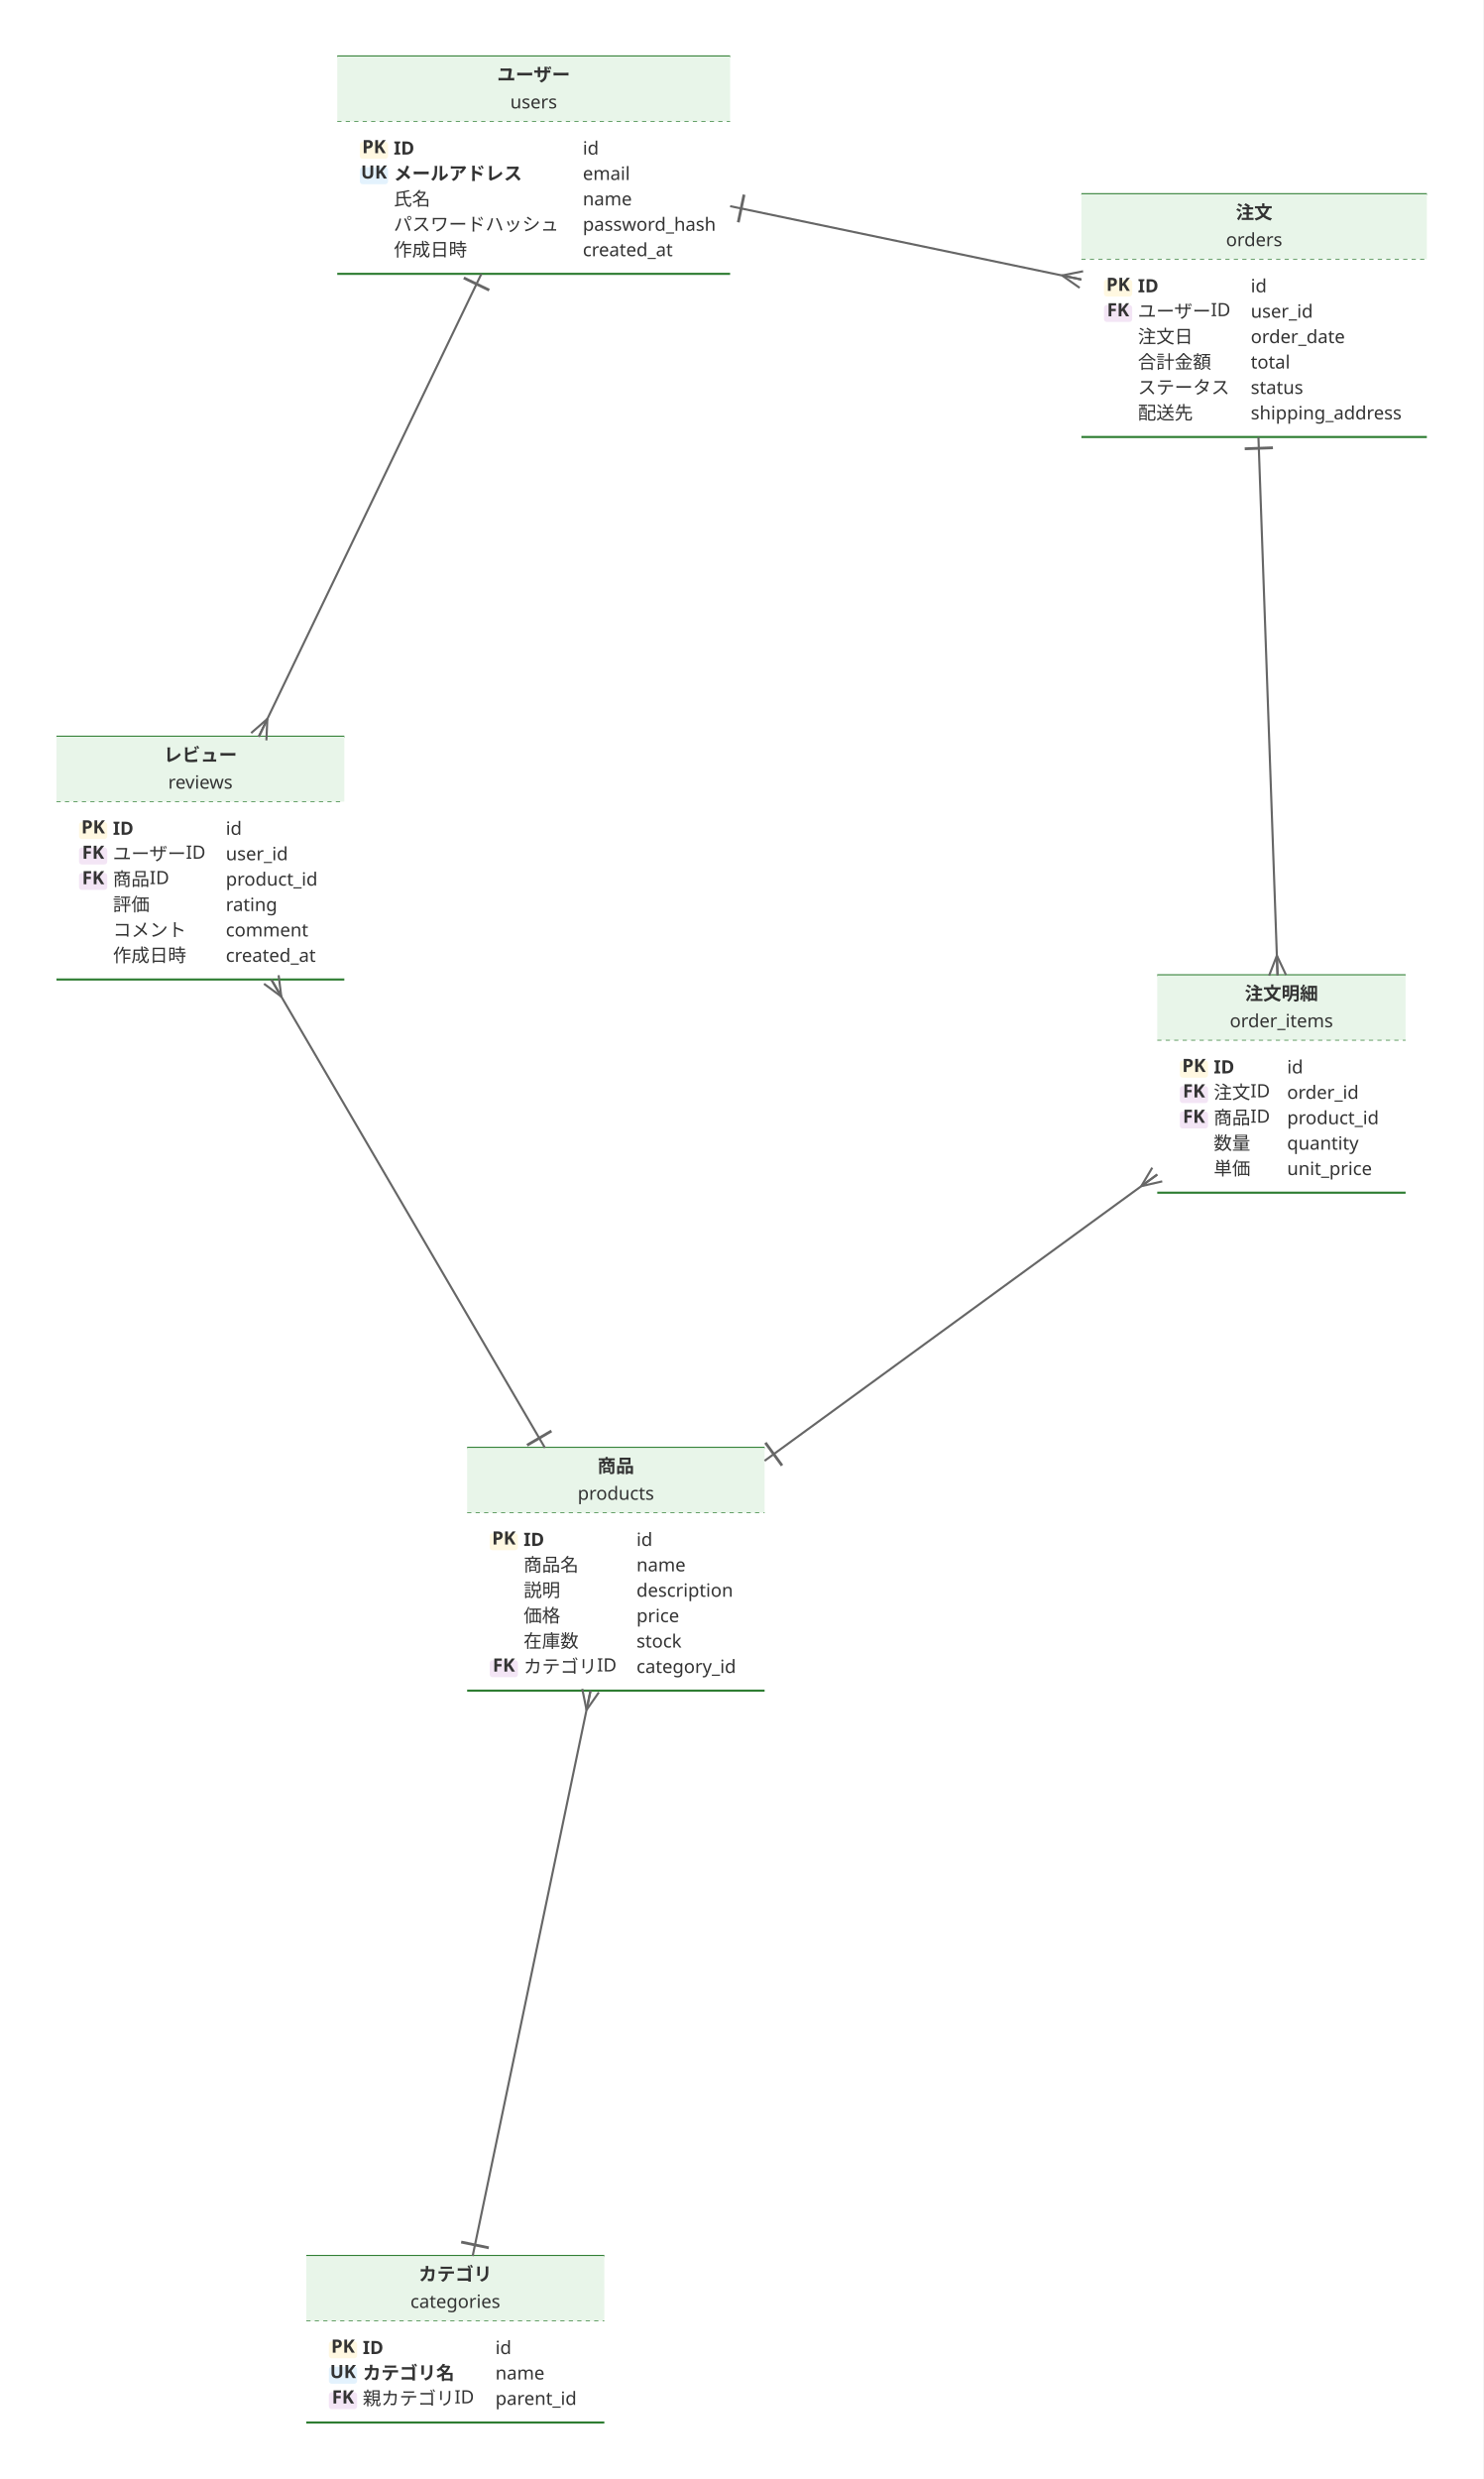
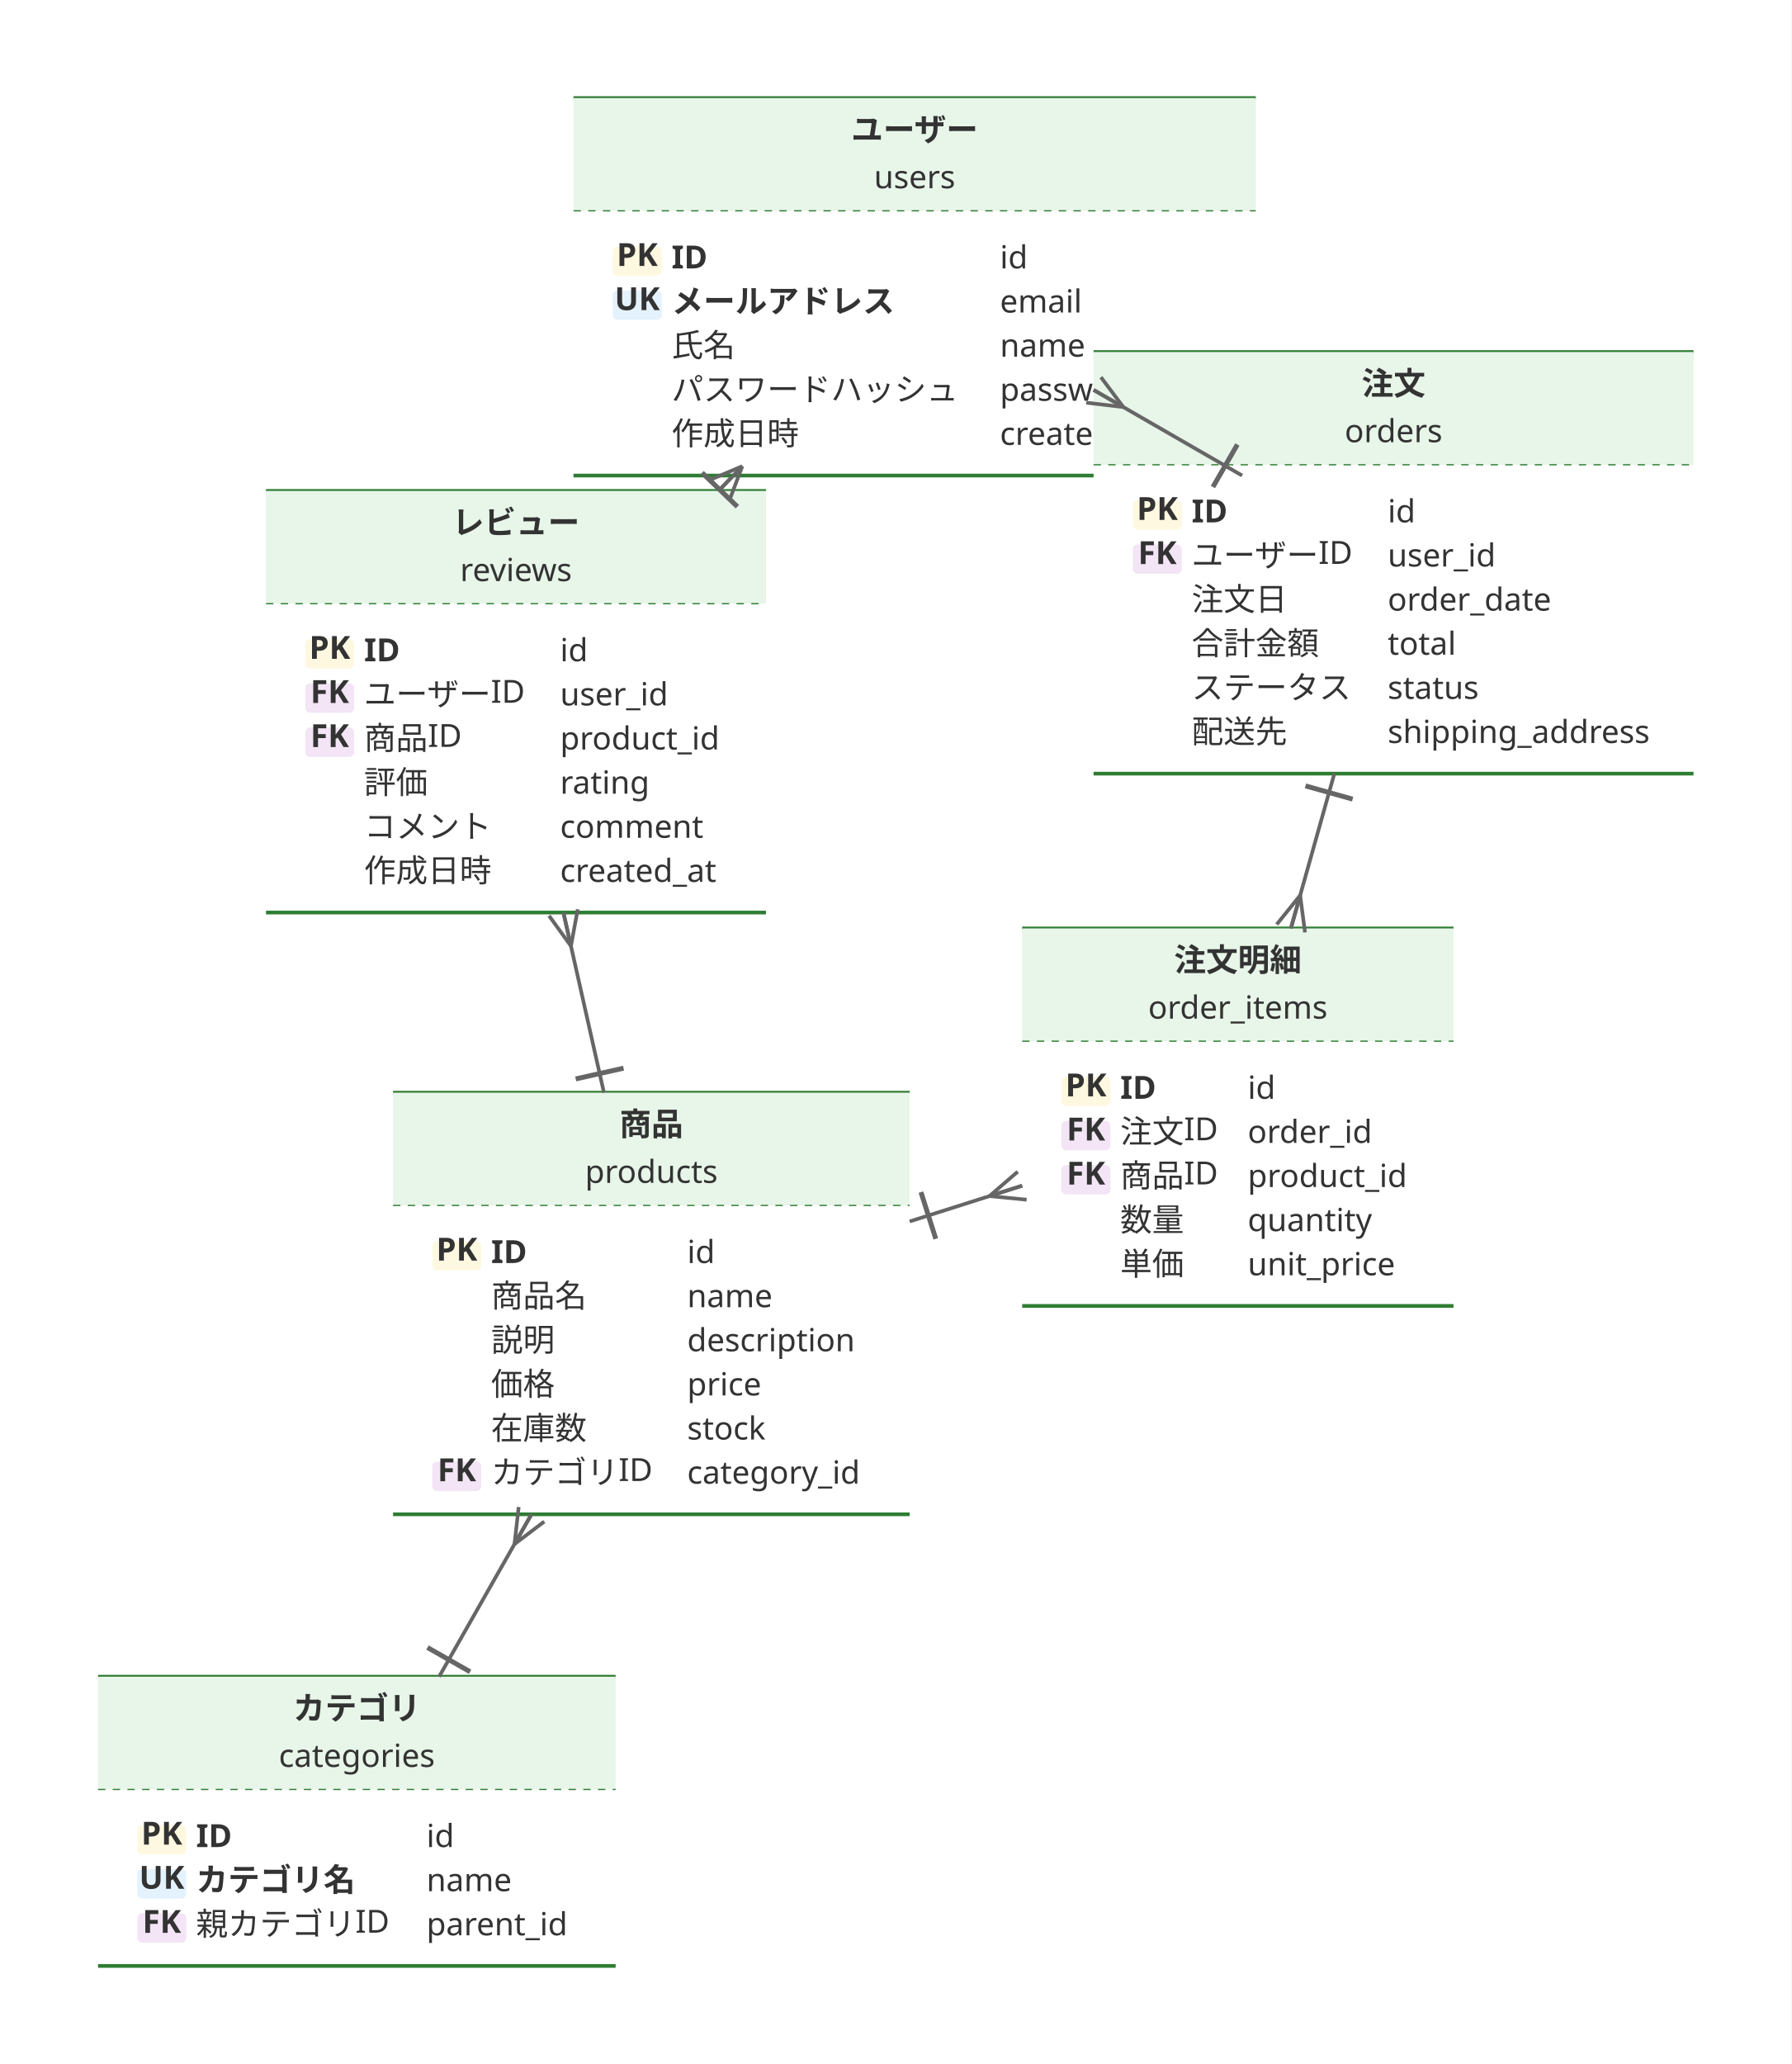
- <svg xmlns="http://www.w3.org/2000/svg" width="1051.119" height="1756.214" viewBox="0 0 1051.119 1756.214">
+ <svg xmlns="http://www.w3.org/2000/svg" width="731.018" height="842.004" viewBox="0 0 731.018 842.004">
  <rect width="100%" height="100%" fill="white" />
  <style>text { font-family: sans-serif; font-size: 13px; fill: #333; }</style>
-   <rect x="238.986" y="40" width="278.4" height="154" fill="#fff" stroke="none" />
-   <line x1="238.986" y1="40" x2="517.386" y2="40" stroke="#2e7d32" stroke-width="1.5" />
-   <line x1="238.986" y1="194" x2="517.386" y2="194" stroke="#2e7d32" stroke-width="1.5" />
-   <rect x="238.986" y="40" width="278.4" height="46" fill="#e8f5e9" />
-   <line x1="238.986" y1="86" x2="517.386" y2="86" stroke="#2e7d32" stroke-width="0.5" stroke-dasharray="3,3" />
-   <text x="378.186" y="57.48" text-anchor="middle" font-weight="bold" fill="#2e7d32">ユーザー</text>
-   <text x="378.186" y="76.8" text-anchor="middle" font-size="10" font-family="monospace" fill="#888">users</text>
-   <rect x="254.986" y="100.5" width="20" height="12" rx="2" fill="#fff8e1" stroke="none" />
-   <text x="264.986" y="108.5" font-size="8" font-weight="bold" fill="#c8a415" text-anchor="middle">PK</text>
-   <text x="278.986" y="109.5" font-size="11" fill="#333" font-weight="bold">ID</text>
-   <text x="412.986" y="109.5" font-size="10" font-family="monospace" fill="#999">id</text>
-   <rect x="254.986" y="118.5" width="20" height="12" rx="2" fill="#e3f2fd" stroke="none" />
-   <text x="264.986" y="126.5" font-size="8" font-weight="bold" fill="#1565c0" text-anchor="middle">UK</text>
-   <text x="278.986" y="127.5" font-size="11" fill="#333" font-weight="bold">メールアドレス</text>
-   <text x="412.986" y="127.5" font-size="10" font-family="monospace" fill="#999">email</text>
-   <text x="278.986" y="145.5" font-size="11" fill="#555">氏名</text>
-   <text x="412.986" y="145.5" font-size="10" font-family="monospace" fill="#999">name</text>
-   <text x="278.986" y="163.5" font-size="11" fill="#555">パスワードハッシュ</text>
-   <text x="412.986" y="163.5" font-size="10" font-family="monospace" fill="#999">password_hash</text>
-   <text x="278.986" y="181.5" font-size="11" fill="#555">作成日時</text>
-   <text x="412.986" y="181.5" font-size="10" font-family="monospace" fill="#999">created_at</text>
-   <rect x="766.319" y="137.581" width="244.8" height="172" fill="#fff" stroke="none" />
-   <line x1="766.319" y1="137.581" x2="1011.119" y2="137.581" stroke="#2e7d32" stroke-width="1.5" />
-   <line x1="766.319" y1="309.581" x2="1011.119" y2="309.581" stroke="#2e7d32" stroke-width="1.5" />
-   <rect x="766.319" y="137.581" width="244.8" height="46" fill="#e8f5e9" />
-   <line x1="766.319" y1="183.581" x2="1011.119" y2="183.581" stroke="#2e7d32" stroke-width="0.5" stroke-dasharray="3,3" />
-   <text x="888.719" y="155.061" text-anchor="middle" font-weight="bold" fill="#2e7d32">注文</text>
-   <text x="888.719" y="174.381" text-anchor="middle" font-size="10" font-family="monospace" fill="#888">orders</text>
-   <rect x="782.319" y="198.081" width="20" height="12" rx="2" fill="#fff8e1" stroke="none" />
-   <text x="792.319" y="206.081" font-size="8" font-weight="bold" fill="#c8a415" text-anchor="middle">PK</text>
-   <text x="806.319" y="207.081" font-size="11" fill="#333" font-weight="bold">ID</text>
-   <text x="886.319" y="207.081" font-size="10" font-family="monospace" fill="#999">id</text>
-   <rect x="782.319" y="216.081" width="20" height="12" rx="2" fill="#f3e5f5" stroke="none" />
-   <text x="792.319" y="224.081" font-size="8" font-weight="bold" fill="#7b1fa2" text-anchor="middle">FK</text>
-   <text x="806.319" y="225.081" font-size="11" fill="#555">ユーザーID</text>
-   <text x="886.319" y="225.081" font-size="10" font-family="monospace" fill="#999">user_id</text>
-   <text x="806.319" y="243.081" font-size="11" fill="#555">注文日</text>
-   <text x="886.319" y="243.081" font-size="10" font-family="monospace" fill="#999">order_date</text>
-   <text x="806.319" y="261.081" font-size="11" fill="#555">合計金額</text>
-   <text x="886.319" y="261.081" font-size="10" font-family="monospace" fill="#999">total</text>
-   <text x="806.319" y="279.081" font-size="11" fill="#555">ステータス</text>
-   <text x="886.319" y="279.081" font-size="10" font-family="monospace" fill="#999">status</text>
-   <text x="806.319" y="297.081" font-size="11" fill="#555">配送先</text>
-   <text x="886.319" y="297.081" font-size="10" font-family="monospace" fill="#999">shipping_address</text>
-   <rect x="820.068" y="690.944" width="176" height="154" fill="#fff" stroke="none" />
-   <line x1="820.068" y1="690.944" x2="996.068" y2="690.944" stroke="#2e7d32" stroke-width="1.5" />
-   <line x1="820.068" y1="844.944" x2="996.068" y2="844.944" stroke="#2e7d32" stroke-width="1.5" />
-   <rect x="820.068" y="690.944" width="176" height="46" fill="#e8f5e9" />
-   <line x1="820.068" y1="736.944" x2="996.068" y2="736.944" stroke="#2e7d32" stroke-width="0.5" stroke-dasharray="3,3" />
-   <text x="908.068" y="708.424" text-anchor="middle" font-weight="bold" fill="#2e7d32">注文明細</text>
-   <text x="908.068" y="727.744" text-anchor="middle" font-size="10" font-family="monospace" fill="#888">order_items</text>
-   <rect x="836.068" y="751.444" width="20" height="12" rx="2" fill="#fff8e1" stroke="none" />
-   <text x="846.068" y="759.444" font-size="8" font-weight="bold" fill="#c8a415" text-anchor="middle">PK</text>
-   <text x="860.068" y="760.444" font-size="11" fill="#333" font-weight="bold">ID</text>
-   <text x="912.068" y="760.444" font-size="10" font-family="monospace" fill="#999">id</text>
-   <rect x="836.068" y="769.444" width="20" height="12" rx="2" fill="#f3e5f5" stroke="none" />
-   <text x="846.068" y="777.444" font-size="8" font-weight="bold" fill="#7b1fa2" text-anchor="middle">FK</text>
-   <text x="860.068" y="778.444" font-size="11" fill="#555">注文ID</text>
-   <text x="912.068" y="778.444" font-size="10" font-family="monospace" fill="#999">order_id</text>
-   <rect x="836.068" y="787.444" width="20" height="12" rx="2" fill="#f3e5f5" stroke="none" />
-   <text x="846.068" y="795.444" font-size="8" font-weight="bold" fill="#7b1fa2" text-anchor="middle">FK</text>
-   <text x="860.068" y="796.444" font-size="11" fill="#555">商品ID</text>
-   <text x="912.068" y="796.444" font-size="10" font-family="monospace" fill="#999">product_id</text>
-   <text x="860.068" y="814.444" font-size="11" fill="#555">数量</text>
-   <text x="912.068" y="814.444" font-size="10" font-family="monospace" fill="#999">quantity</text>
-   <text x="860.068" y="832.444" font-size="11" fill="#555">単価</text>
-   <text x="912.068" y="832.444" font-size="10" font-family="monospace" fill="#999">unit_price</text>
-   <rect x="331.029" y="1025.704" width="210.8" height="172" fill="#fff" stroke="none" />
-   <line x1="331.029" y1="1025.704" x2="541.829" y2="1025.704" stroke="#2e7d32" stroke-width="1.5" />
-   <line x1="331.029" y1="1197.704" x2="541.829" y2="1197.704" stroke="#2e7d32" stroke-width="1.5" />
-   <rect x="331.029" y="1025.704" width="210.8" height="46" fill="#e8f5e9" />
-   <line x1="331.029" y1="1071.704" x2="541.829" y2="1071.704" stroke="#2e7d32" stroke-width="0.5" stroke-dasharray="3,3" />
-   <text x="436.429" y="1043.184" text-anchor="middle" font-weight="bold" fill="#2e7d32">商品</text>
-   <text x="436.429" y="1062.504" text-anchor="middle" font-size="10" font-family="monospace" fill="#888">products</text>
-   <rect x="347.029" y="1086.204" width="20" height="12" rx="2" fill="#fff8e1" stroke="none" />
-   <text x="357.029" y="1094.204" font-size="8" font-weight="bold" fill="#c8a415" text-anchor="middle">PK</text>
-   <text x="371.029" y="1095.204" font-size="11" fill="#333" font-weight="bold">ID</text>
-   <text x="451.029" y="1095.204" font-size="10" font-family="monospace" fill="#999">id</text>
-   <text x="371.029" y="1113.204" font-size="11" fill="#555">商品名</text>
-   <text x="451.029" y="1113.204" font-size="10" font-family="monospace" fill="#999">name</text>
-   <text x="371.029" y="1131.204" font-size="11" fill="#555">説明</text>
-   <text x="451.029" y="1131.204" font-size="10" font-family="monospace" fill="#999">description</text>
-   <text x="371.029" y="1149.204" font-size="11" fill="#555">価格</text>
-   <text x="451.029" y="1149.204" font-size="10" font-family="monospace" fill="#999">price</text>
-   <text x="371.029" y="1167.204" font-size="11" fill="#555">在庫数</text>
-   <text x="451.029" y="1167.204" font-size="10" font-family="monospace" fill="#999">stock</text>
-   <rect x="347.029" y="1176.204" width="20" height="12" rx="2" fill="#f3e5f5" stroke="none" />
-   <text x="357.029" y="1184.204" font-size="8" font-weight="bold" fill="#7b1fa2" text-anchor="middle">FK</text>
-   <text x="371.029" y="1185.204" font-size="11" fill="#555">カテゴリID</text>
-   <text x="451.029" y="1185.204" font-size="10" font-family="monospace" fill="#999">category_id</text>
-   <rect x="217.05" y="1598.214" width="211.2" height="118" fill="#fff" stroke="none" />
-   <line x1="217.05" y1="1598.214" x2="428.25" y2="1598.214" stroke="#2e7d32" stroke-width="1.5" />
-   <line x1="217.05" y1="1716.214" x2="428.25" y2="1716.214" stroke="#2e7d32" stroke-width="1.5" />
-   <rect x="217.05" y="1598.214" width="211.2" height="46" fill="#e8f5e9" />
-   <line x1="217.05" y1="1644.214" x2="428.25" y2="1644.214" stroke="#2e7d32" stroke-width="0.5" stroke-dasharray="3,3" />
-   <text x="322.65" y="1615.694" text-anchor="middle" font-weight="bold" fill="#2e7d32">カテゴリ</text>
-   <text x="322.65" y="1635.014" text-anchor="middle" font-size="10" font-family="monospace" fill="#888">categories</text>
-   <rect x="233.05" y="1658.714" width="20" height="12" rx="2" fill="#fff8e1" stroke="none" />
-   <text x="243.05" y="1666.714" font-size="8" font-weight="bold" fill="#c8a415" text-anchor="middle">PK</text>
-   <text x="257.05" y="1667.714" font-size="11" fill="#333" font-weight="bold">ID</text>
-   <text x="351.05" y="1667.714" font-size="10" font-family="monospace" fill="#999">id</text>
-   <rect x="233.05" y="1676.714" width="20" height="12" rx="2" fill="#e3f2fd" stroke="none" />
-   <text x="243.05" y="1684.714" font-size="8" font-weight="bold" fill="#1565c0" text-anchor="middle">UK</text>
-   <text x="257.05" y="1685.714" font-size="11" fill="#333" font-weight="bold">カテゴリ名</text>
-   <text x="351.05" y="1685.714" font-size="10" font-family="monospace" fill="#999">name</text>
-   <rect x="233.05" y="1694.714" width="20" height="12" rx="2" fill="#f3e5f5" stroke="none" />
-   <text x="243.05" y="1702.714" font-size="8" font-weight="bold" fill="#7b1fa2" text-anchor="middle">FK</text>
-   <text x="257.05" y="1703.714" font-size="11" fill="#555">親カテゴリID</text>
-   <text x="351.05" y="1703.714" font-size="10" font-family="monospace" fill="#999">parent_id</text>
-   <rect x="40" y="521.914" width="204" height="172" fill="#fff" stroke="none" />
-   <line x1="40" y1="521.914" x2="244" y2="521.914" stroke="#2e7d32" stroke-width="1.5" />
-   <line x1="40" y1="693.914" x2="244" y2="693.914" stroke="#2e7d32" stroke-width="1.5" />
-   <rect x="40" y="521.914" width="204" height="46" fill="#e8f5e9" />
-   <line x1="40" y1="567.914" x2="244" y2="567.914" stroke="#2e7d32" stroke-width="0.5" stroke-dasharray="3,3" />
-   <text x="142" y="539.394" text-anchor="middle" font-weight="bold" fill="#2e7d32">レビュー</text>
-   <text x="142" y="558.714" text-anchor="middle" font-size="10" font-family="monospace" fill="#888">reviews</text>
-   <rect x="56" y="582.414" width="20" height="12" rx="2" fill="#fff8e1" stroke="none" />
-   <text x="66" y="590.414" font-size="8" font-weight="bold" fill="#c8a415" text-anchor="middle">PK</text>
-   <text x="80" y="591.414" font-size="11" fill="#333" font-weight="bold">ID</text>
-   <text x="160" y="591.414" font-size="10" font-family="monospace" fill="#999">id</text>
-   <rect x="56" y="600.414" width="20" height="12" rx="2" fill="#f3e5f5" stroke="none" />
-   <text x="66" y="608.414" font-size="8" font-weight="bold" fill="#7b1fa2" text-anchor="middle">FK</text>
-   <text x="80" y="609.414" font-size="11" fill="#555">ユーザーID</text>
-   <text x="160" y="609.414" font-size="10" font-family="monospace" fill="#999">user_id</text>
-   <rect x="56" y="618.414" width="20" height="12" rx="2" fill="#f3e5f5" stroke="none" />
-   <text x="66" y="626.414" font-size="8" font-weight="bold" fill="#7b1fa2" text-anchor="middle">FK</text>
-   <text x="80" y="627.414" font-size="11" fill="#555">商品ID</text>
-   <text x="160" y="627.414" font-size="10" font-family="monospace" fill="#999">product_id</text>
-   <text x="80" y="645.414" font-size="11" fill="#555">評価</text>
-   <text x="160" y="645.414" font-size="10" font-family="monospace" fill="#999">rating</text>
-   <text x="80" y="663.414" font-size="11" fill="#555">コメント</text>
-   <text x="160" y="663.414" font-size="10" font-family="monospace" fill="#999">comment</text>
-   <text x="80" y="681.414" font-size="11" fill="#555">作成日時</text>
-   <text x="160" y="681.414" font-size="10" font-family="monospace" fill="#999">created_at</text>
-   <path d="M517.386,146.06 L766.319,198.028" fill="none" stroke="#666" stroke-width="1.5" />
-   <line x1="523.174" y1="157.484" x2="527.261" y2="137.906" stroke="#666" stroke-width="2" />
-   <line x1="752.615" y1="195.167" x2="766.319" y2="198.028" stroke="#666" stroke-width="1.5" />
-   <line x1="752.615" y1="195.167" x2="767.546" y2="192.155" stroke="#666" stroke-width="1.5" />
-   <line x1="752.615" y1="195.167" x2="765.093" y2="203.902" stroke="#666" stroke-width="1.5" />
-   <path d="M891.776,309.581 L905.332,690.944" fill="none" stroke="#666" stroke-width="1.5" />
-   <line x1="882.067" y1="317.931" x2="902.054" y2="317.221" stroke="#666" stroke-width="2" />
-   <line x1="904.834" y1="676.953" x2="905.332" y2="690.944" stroke="#666" stroke-width="1.5" />
-   <line x1="904.834" y1="676.953" x2="911.328" y2="690.731" stroke="#666" stroke-width="1.5" />
-   <line x1="904.834" y1="676.953" x2="899.335" y2="691.157" stroke="#666" stroke-width="1.5" />
-   <path d="M541.829,1034.882 L820.068,832.084" fill="none" stroke="#666" stroke-width="1.5" />
-   <line x1="554.184" y1="1038.251" x2="542.404" y2="1022.089" stroke="#666" stroke-width="2" />
-   <line x1="808.755" y1="840.33" x2="820.068" y2="832.084" stroke="#666" stroke-width="1.5" />
-   <line x1="808.755" y1="840.33" x2="816.534" y2="827.235" stroke="#666" stroke-width="1.5" />
-   <line x1="808.755" y1="840.33" x2="823.603" y2="836.932" stroke="#666" stroke-width="1.5" />
-   <path d="M334.956,1598.214 L418.492,1197.704" fill="none" stroke="#666" stroke-width="1.5" />
-   <line x1="346.378" y1="1592.424" x2="326.8" y2="1588.341" stroke="#666" stroke-width="2" />
-   <line x1="415.633" y1="1211.41" x2="418.492" y2="1197.704" stroke="#666" stroke-width="1.5" />
-   <line x1="415.633" y1="1211.41" x2="412.618" y2="1196.479" stroke="#666" stroke-width="1.5" />
-   <line x1="415.633" y1="1211.41" x2="424.365" y2="1198.93" stroke="#666" stroke-width="1.5" />
-   <path d="M341.14,194 L183.376,521.914" fill="none" stroke="#666" stroke-width="1.5" />
-   <line x1="328.661" y1="196.874" x2="346.683" y2="205.545" stroke="#666" stroke-width="2" />
-   <line x1="189.446" y1="509.298" x2="183.376" y2="521.914" stroke="#666" stroke-width="1.5" />
-   <line x1="189.446" y1="509.298" x2="188.783" y2="524.515" stroke="#666" stroke-width="1.5" />
-   <line x1="189.446" y1="509.298" x2="177.969" y2="519.313" stroke="#666" stroke-width="1.5" />
-   <path d="M386.168,1025.704 L192.261,693.914" fill="none" stroke="#666" stroke-width="1.5" />
-   <line x1="390.766" y1="1013.752" x2="373.498" y2="1023.843" stroke="#666" stroke-width="2" />
-   <line x1="199.325" y1="706.001" x2="192.261" y2="693.914" stroke="#666" stroke-width="1.5" />
-   <line x1="199.325" y1="706.001" x2="187.081" y2="696.941" stroke="#666" stroke-width="1.5" />
-   <line x1="199.325" y1="706.001" x2="197.441" y2="690.886" stroke="#666" stroke-width="1.5" />
+   <rect x="234.003" y="40" width="278.4" height="154" fill="#fff" stroke="none" />
+   <line x1="234.003" y1="40" x2="512.403" y2="40" stroke="#2e7d32" stroke-width="1.5" />
+   <line x1="234.003" y1="194" x2="512.403" y2="194" stroke="#2e7d32" stroke-width="1.5" />
+   <rect x="234.003" y="40" width="278.4" height="46" fill="#e8f5e9" />
+   <line x1="234.003" y1="86" x2="512.403" y2="86" stroke="#2e7d32" stroke-width="0.5" stroke-dasharray="3,3" />
+   <text x="373.203" y="57.48" text-anchor="middle" font-weight="bold" fill="#2e7d32">ユーザー</text>
+   <text x="373.203" y="76.8" text-anchor="middle" font-size="10" font-family="monospace" fill="#888">users</text>
+   <rect x="250.003" y="100.5" width="20" height="12" rx="2" fill="#fff8e1" stroke="none" />
+   <text x="260.003" y="108.5" font-size="8" font-weight="bold" fill="#c8a415" text-anchor="middle">PK</text>
+   <text x="274.003" y="109.5" font-size="11" fill="#333" font-weight="bold">ID</text>
+   <text x="408.003" y="109.5" font-size="10" font-family="monospace" fill="#999">id</text>
+   <rect x="250.003" y="118.5" width="20" height="12" rx="2" fill="#e3f2fd" stroke="none" />
+   <text x="260.003" y="126.5" font-size="8" font-weight="bold" fill="#1565c0" text-anchor="middle">UK</text>
+   <text x="274.003" y="127.5" font-size="11" fill="#333" font-weight="bold">メールアドレス</text>
+   <text x="408.003" y="127.5" font-size="10" font-family="monospace" fill="#999">email</text>
+   <text x="274.003" y="145.5" font-size="11" fill="#555">氏名</text>
+   <text x="408.003" y="145.5" font-size="10" font-family="monospace" fill="#999">name</text>
+   <text x="274.003" y="163.5" font-size="11" fill="#555">パスワードハッシュ</text>
+   <text x="408.003" y="163.5" font-size="10" font-family="monospace" fill="#999">password_hash</text>
+   <text x="274.003" y="181.5" font-size="11" fill="#555">作成日時</text>
+   <text x="408.003" y="181.5" font-size="10" font-family="monospace" fill="#999">created_at</text>
+   <rect x="446.218" y="143.603" width="244.8" height="172" fill="#fff" stroke="none" />
+   <line x1="446.218" y1="143.603" x2="691.018" y2="143.603" stroke="#2e7d32" stroke-width="1.5" />
+   <line x1="446.218" y1="315.603" x2="691.018" y2="315.603" stroke="#2e7d32" stroke-width="1.5" />
+   <rect x="446.218" y="143.603" width="244.8" height="46" fill="#e8f5e9" />
+   <line x1="446.218" y1="189.603" x2="691.018" y2="189.603" stroke="#2e7d32" stroke-width="0.5" stroke-dasharray="3,3" />
+   <text x="568.618" y="161.083" text-anchor="middle" font-weight="bold" fill="#2e7d32">注文</text>
+   <text x="568.618" y="180.403" text-anchor="middle" font-size="10" font-family="monospace" fill="#888">orders</text>
+   <rect x="462.218" y="204.103" width="20" height="12" rx="2" fill="#fff8e1" stroke="none" />
+   <text x="472.218" y="212.103" font-size="8" font-weight="bold" fill="#c8a415" text-anchor="middle">PK</text>
+   <text x="486.218" y="213.103" font-size="11" fill="#333" font-weight="bold">ID</text>
+   <text x="566.218" y="213.103" font-size="10" font-family="monospace" fill="#999">id</text>
+   <rect x="462.218" y="222.103" width="20" height="12" rx="2" fill="#f3e5f5" stroke="none" />
+   <text x="472.218" y="230.103" font-size="8" font-weight="bold" fill="#7b1fa2" text-anchor="middle">FK</text>
+   <text x="486.218" y="231.103" font-size="11" fill="#555">ユーザーID</text>
+   <text x="566.218" y="231.103" font-size="10" font-family="monospace" fill="#999">user_id</text>
+   <text x="486.218" y="249.103" font-size="11" fill="#555">注文日</text>
+   <text x="566.218" y="249.103" font-size="10" font-family="monospace" fill="#999">order_date</text>
+   <text x="486.218" y="267.103" font-size="11" fill="#555">合計金額</text>
+   <text x="566.218" y="267.103" font-size="10" font-family="monospace" fill="#999">total</text>
+   <text x="486.218" y="285.103" font-size="11" fill="#555">ステータス</text>
+   <text x="566.218" y="285.103" font-size="10" font-family="monospace" fill="#999">status</text>
+   <text x="486.218" y="303.103" font-size="11" fill="#555">配送先</text>
+   <text x="566.218" y="303.103" font-size="10" font-family="monospace" fill="#999">shipping_address</text>
+   <rect x="417.084" y="378.748" width="176" height="154" fill="#fff" stroke="none" />
+   <line x1="417.084" y1="378.748" x2="593.084" y2="378.748" stroke="#2e7d32" stroke-width="1.5" />
+   <line x1="417.084" y1="532.748" x2="593.084" y2="532.748" stroke="#2e7d32" stroke-width="1.5" />
+   <rect x="417.084" y="378.748" width="176" height="46" fill="#e8f5e9" />
+   <line x1="417.084" y1="424.748" x2="593.084" y2="424.748" stroke="#2e7d32" stroke-width="0.5" stroke-dasharray="3,3" />
+   <text x="505.084" y="396.228" text-anchor="middle" font-weight="bold" fill="#2e7d32">注文明細</text>
+   <text x="505.084" y="415.548" text-anchor="middle" font-size="10" font-family="monospace" fill="#888">order_items</text>
+   <rect x="433.084" y="439.248" width="20" height="12" rx="2" fill="#fff8e1" stroke="none" />
+   <text x="443.084" y="447.248" font-size="8" font-weight="bold" fill="#c8a415" text-anchor="middle">PK</text>
+   <text x="457.084" y="448.248" font-size="11" fill="#333" font-weight="bold">ID</text>
+   <text x="509.084" y="448.248" font-size="10" font-family="monospace" fill="#999">id</text>
+   <rect x="433.084" y="457.248" width="20" height="12" rx="2" fill="#f3e5f5" stroke="none" />
+   <text x="443.084" y="465.248" font-size="8" font-weight="bold" fill="#7b1fa2" text-anchor="middle">FK</text>
+   <text x="457.084" y="466.248" font-size="11" fill="#555">注文ID</text>
+   <text x="509.084" y="466.248" font-size="10" font-family="monospace" fill="#999">order_id</text>
+   <rect x="433.084" y="475.248" width="20" height="12" rx="2" fill="#f3e5f5" stroke="none" />
+   <text x="443.084" y="483.248" font-size="8" font-weight="bold" fill="#7b1fa2" text-anchor="middle">FK</text>
+   <text x="457.084" y="484.248" font-size="11" fill="#555">商品ID</text>
+   <text x="509.084" y="484.248" font-size="10" font-family="monospace" fill="#999">product_id</text>
+   <text x="457.084" y="502.248" font-size="11" fill="#555">数量</text>
+   <text x="509.084" y="502.248" font-size="10" font-family="monospace" fill="#999">quantity</text>
+   <text x="457.084" y="520.248" font-size="11" fill="#555">単価</text>
+   <text x="509.084" y="520.248" font-size="10" font-family="monospace" fill="#999">unit_price</text>
+   <rect x="160.383" y="445.755" width="210.8" height="172" fill="#fff" stroke="none" />
+   <line x1="160.383" y1="445.755" x2="371.183" y2="445.755" stroke="#2e7d32" stroke-width="1.5" />
+   <line x1="160.383" y1="617.755" x2="371.183" y2="617.755" stroke="#2e7d32" stroke-width="1.5" />
+   <rect x="160.383" y="445.755" width="210.8" height="46" fill="#e8f5e9" />
+   <line x1="160.383" y1="491.755" x2="371.183" y2="491.755" stroke="#2e7d32" stroke-width="0.5" stroke-dasharray="3,3" />
+   <text x="265.783" y="463.235" text-anchor="middle" font-weight="bold" fill="#2e7d32">商品</text>
+   <text x="265.783" y="482.555" text-anchor="middle" font-size="10" font-family="monospace" fill="#888">products</text>
+   <rect x="176.383" y="506.255" width="20" height="12" rx="2" fill="#fff8e1" stroke="none" />
+   <text x="186.383" y="514.255" font-size="8" font-weight="bold" fill="#c8a415" text-anchor="middle">PK</text>
+   <text x="200.383" y="515.255" font-size="11" fill="#333" font-weight="bold">ID</text>
+   <text x="280.383" y="515.255" font-size="10" font-family="monospace" fill="#999">id</text>
+   <text x="200.383" y="533.255" font-size="11" fill="#555">商品名</text>
+   <text x="280.383" y="533.255" font-size="10" font-family="monospace" fill="#999">name</text>
+   <text x="200.383" y="551.255" font-size="11" fill="#555">説明</text>
+   <text x="280.383" y="551.255" font-size="10" font-family="monospace" fill="#999">description</text>
+   <text x="200.383" y="569.255" font-size="11" fill="#555">価格</text>
+   <text x="280.383" y="569.255" font-size="10" font-family="monospace" fill="#999">price</text>
+   <text x="200.383" y="587.255" font-size="11" fill="#555">在庫数</text>
+   <text x="280.383" y="587.255" font-size="10" font-family="monospace" fill="#999">stock</text>
+   <rect x="176.383" y="596.255" width="20" height="12" rx="2" fill="#f3e5f5" stroke="none" />
+   <text x="186.383" y="604.255" font-size="8" font-weight="bold" fill="#7b1fa2" text-anchor="middle">FK</text>
+   <text x="200.383" y="605.255" font-size="11" fill="#555">カテゴリID</text>
+   <text x="280.383" y="605.255" font-size="10" font-family="monospace" fill="#999">category_id</text>
+   <rect x="40" y="684.004" width="211.2" height="118" fill="#fff" stroke="none" />
+   <line x1="40" y1="684.004" x2="251.2" y2="684.004" stroke="#2e7d32" stroke-width="1.5" />
+   <line x1="40" y1="802.004" x2="251.2" y2="802.004" stroke="#2e7d32" stroke-width="1.5" />
+   <rect x="40" y="684.004" width="211.2" height="46" fill="#e8f5e9" />
+   <line x1="40" y1="730.004" x2="251.2" y2="730.004" stroke="#2e7d32" stroke-width="0.5" stroke-dasharray="3,3" />
+   <text x="145.6" y="701.484" text-anchor="middle" font-weight="bold" fill="#2e7d32">カテゴリ</text>
+   <text x="145.6" y="720.804" text-anchor="middle" font-size="10" font-family="monospace" fill="#888">categories</text>
+   <rect x="56" y="744.504" width="20" height="12" rx="2" fill="#fff8e1" stroke="none" />
+   <text x="66" y="752.504" font-size="8" font-weight="bold" fill="#c8a415" text-anchor="middle">PK</text>
+   <text x="80" y="753.504" font-size="11" fill="#333" font-weight="bold">ID</text>
+   <text x="174" y="753.504" font-size="10" font-family="monospace" fill="#999">id</text>
+   <rect x="56" y="762.504" width="20" height="12" rx="2" fill="#e3f2fd" stroke="none" />
+   <text x="66" y="770.504" font-size="8" font-weight="bold" fill="#1565c0" text-anchor="middle">UK</text>
+   <text x="80" y="771.504" font-size="11" fill="#333" font-weight="bold">カテゴリ名</text>
+   <text x="174" y="771.504" font-size="10" font-family="monospace" fill="#999">name</text>
+   <rect x="56" y="780.504" width="20" height="12" rx="2" fill="#f3e5f5" stroke="none" />
+   <text x="66" y="788.504" font-size="8" font-weight="bold" fill="#7b1fa2" text-anchor="middle">FK</text>
+   <text x="80" y="789.504" font-size="11" fill="#555">親カテゴリID</text>
+   <text x="174" y="789.504" font-size="10" font-family="monospace" fill="#999">parent_id</text>
+   <rect x="108.537" y="200.27" width="204" height="172" fill="#fff" stroke="none" />
+   <line x1="108.537" y1="200.27" x2="312.537" y2="200.27" stroke="#2e7d32" stroke-width="1.5" />
+   <line x1="108.537" y1="372.27" x2="312.537" y2="372.27" stroke="#2e7d32" stroke-width="1.5" />
+   <rect x="108.537" y="200.27" width="204" height="46" fill="#e8f5e9" />
+   <line x1="108.537" y1="246.27" x2="312.537" y2="246.27" stroke="#2e7d32" stroke-width="0.5" stroke-dasharray="3,3" />
+   <text x="210.537" y="217.75" text-anchor="middle" font-weight="bold" fill="#2e7d32">レビュー</text>
+   <text x="210.537" y="237.07" text-anchor="middle" font-size="10" font-family="monospace" fill="#888">reviews</text>
+   <rect x="124.537" y="260.77" width="20" height="12" rx="2" fill="#fff8e1" stroke="none" />
+   <text x="134.537" y="268.77" font-size="8" font-weight="bold" fill="#c8a415" text-anchor="middle">PK</text>
+   <text x="148.537" y="269.77" font-size="11" fill="#333" font-weight="bold">ID</text>
+   <text x="228.537" y="269.77" font-size="10" font-family="monospace" fill="#999">id</text>
+   <rect x="124.537" y="278.77" width="20" height="12" rx="2" fill="#f3e5f5" stroke="none" />
+   <text x="134.537" y="286.77" font-size="8" font-weight="bold" fill="#7b1fa2" text-anchor="middle">FK</text>
+   <text x="148.537" y="287.77" font-size="11" fill="#555">ユーザーID</text>
+   <text x="228.537" y="287.77" font-size="10" font-family="monospace" fill="#999">user_id</text>
+   <rect x="124.537" y="296.77" width="20" height="12" rx="2" fill="#f3e5f5" stroke="none" />
+   <text x="134.537" y="304.77" font-size="8" font-weight="bold" fill="#7b1fa2" text-anchor="middle">FK</text>
+   <text x="148.537" y="305.77" font-size="11" fill="#555">商品ID</text>
+   <text x="228.537" y="305.77" font-size="10" font-family="monospace" fill="#999">product_id</text>
+   <text x="148.537" y="323.77" font-size="11" fill="#555">評価</text>
+   <text x="228.537" y="323.77" font-size="10" font-family="monospace" fill="#999">rating</text>
+   <text x="148.537" y="341.77" font-size="11" fill="#555">コメント</text>
+   <text x="228.537" y="341.77" font-size="10" font-family="monospace" fill="#999">comment</text>
+   <text x="148.537" y="359.77" font-size="11" fill="#555">作成日時</text>
+   <text x="228.537" y="359.77" font-size="10" font-family="monospace" fill="#999">created_at</text>
+   <path d="M506.831,194 L446.218,159.073" fill="none" stroke="#666" stroke-width="1.5" />
+   <line x1="504.892" y1="181.341" x2="494.906" y2="198.67" stroke="#666" stroke-width="2" />
+   <line x1="458.348" y1="166.063" x2="446.218" y2="159.073" stroke="#666" stroke-width="1.5" />
+   <line x1="458.348" y1="166.063" x2="443.222" y2="164.272" stroke="#666" stroke-width="1.5" />
+   <line x1="458.348" y1="166.063" x2="449.213" y2="153.874" stroke="#666" stroke-width="1.5" />
+   <path d="M544.457,315.603 L526.717,378.748" fill="none" stroke="#666" stroke-width="1.5" />
+   <line x1="532.666" y1="320.6" x2="551.92" y2="326.01" stroke="#666" stroke-width="2" />
+   <line x1="530.503" y1="365.27" x2="526.717" y2="378.748" stroke="#666" stroke-width="1.5" />
+   <line x1="530.503" y1="365.27" x2="532.493" y2="380.371" stroke="#666" stroke-width="1.5" />
+   <line x1="530.503" y1="365.27" x2="520.94" y2="377.125" stroke="#666" stroke-width="1.5" />
+   <path d="M371.183,498.278 L417.084,483.698" fill="none" stroke="#666" stroke-width="1.5" />
+   <line x1="381.835" y1="505.387" x2="375.78" y2="486.325" stroke="#666" stroke-width="2" />
+   <line x1="403.741" y1="487.936" x2="417.084" y2="483.698" stroke="#666" stroke-width="1.5" />
+   <line x1="403.741" y1="487.936" x2="415.268" y2="477.98" stroke="#666" stroke-width="1.5" />
+   <line x1="403.741" y1="487.936" x2="418.901" y2="489.417" stroke="#666" stroke-width="1.5" />
+   <path d="M179.166,684.004 L216.856,617.755" fill="none" stroke="#666" stroke-width="1.5" />
+   <line x1="191.814" y1="681.995" x2="174.43" y2="672.105" stroke="#666" stroke-width="2" />
+   <line x1="209.933" y1="629.923" x2="216.856" y2="617.755" stroke="#666" stroke-width="1.5" />
+   <line x1="209.933" y1="629.923" x2="211.641" y2="614.788" stroke="#666" stroke-width="1.5" />
+   <line x1="209.933" y1="629.923" x2="222.071" y2="620.722" stroke="#666" stroke-width="1.5" />
+   <path d="M299.207,194 L293.182,200.27" fill="none" stroke="#666" stroke-width="1.5" />
+   <line x1="286.454" y1="192.839" x2="300.874" y2="206.697" stroke="#666" stroke-width="2" />
+   <line x1="302.882" y1="190.176" x2="293.182" y2="200.27" stroke="#666" stroke-width="1.5" />
+   <line x1="302.882" y1="190.176" x2="297.508" y2="204.427" stroke="#666" stroke-width="1.5" />
+   <line x1="302.882" y1="190.176" x2="288.856" y2="196.113" stroke="#666" stroke-width="1.5" />
+   <path d="M246.429,445.755 L229.891,372.27" fill="none" stroke="#666" stroke-width="1.5" />
+   <line x1="254.428" y1="435.754" x2="234.916" y2="440.146" stroke="#666" stroke-width="2" />
+   <line x1="232.965" y1="385.928" x2="229.891" y2="372.27" stroke="#666" stroke-width="1.5" />
+   <line x1="232.965" y1="385.928" x2="224.038" y2="373.587" stroke="#666" stroke-width="1.5" />
+   <line x1="232.965" y1="385.928" x2="235.745" y2="370.953" stroke="#666" stroke-width="1.5" />
</svg>
